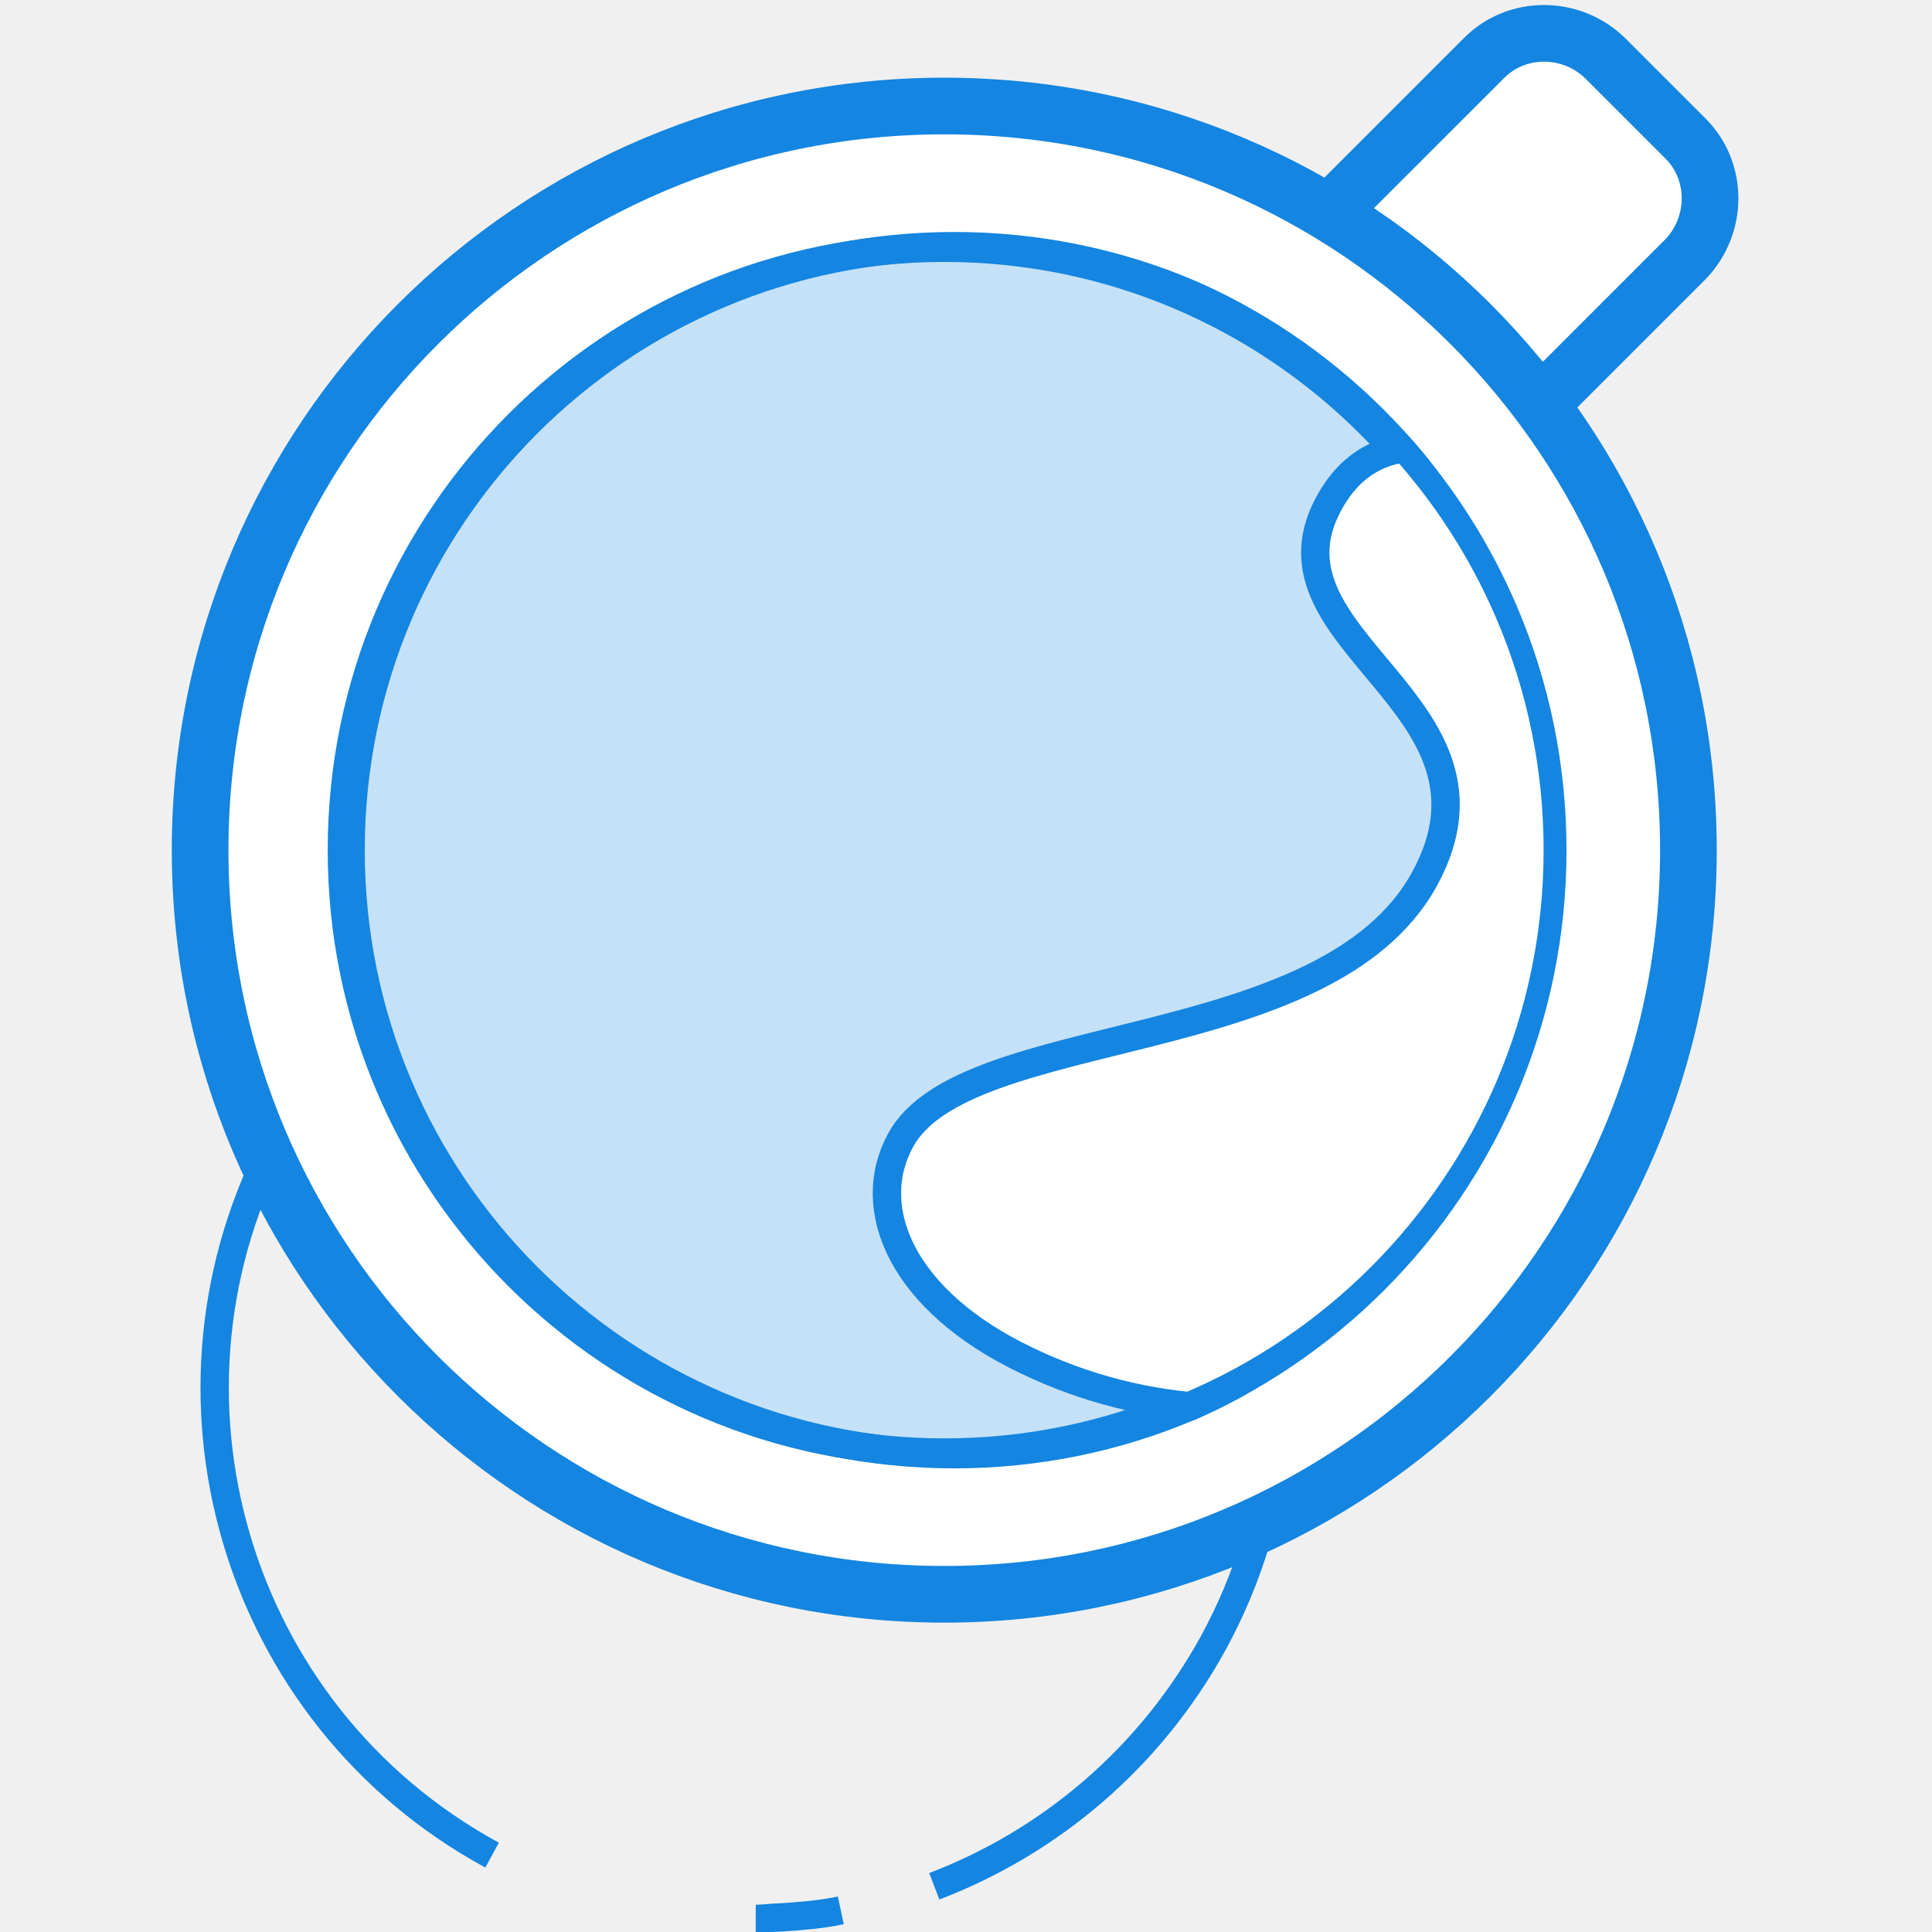
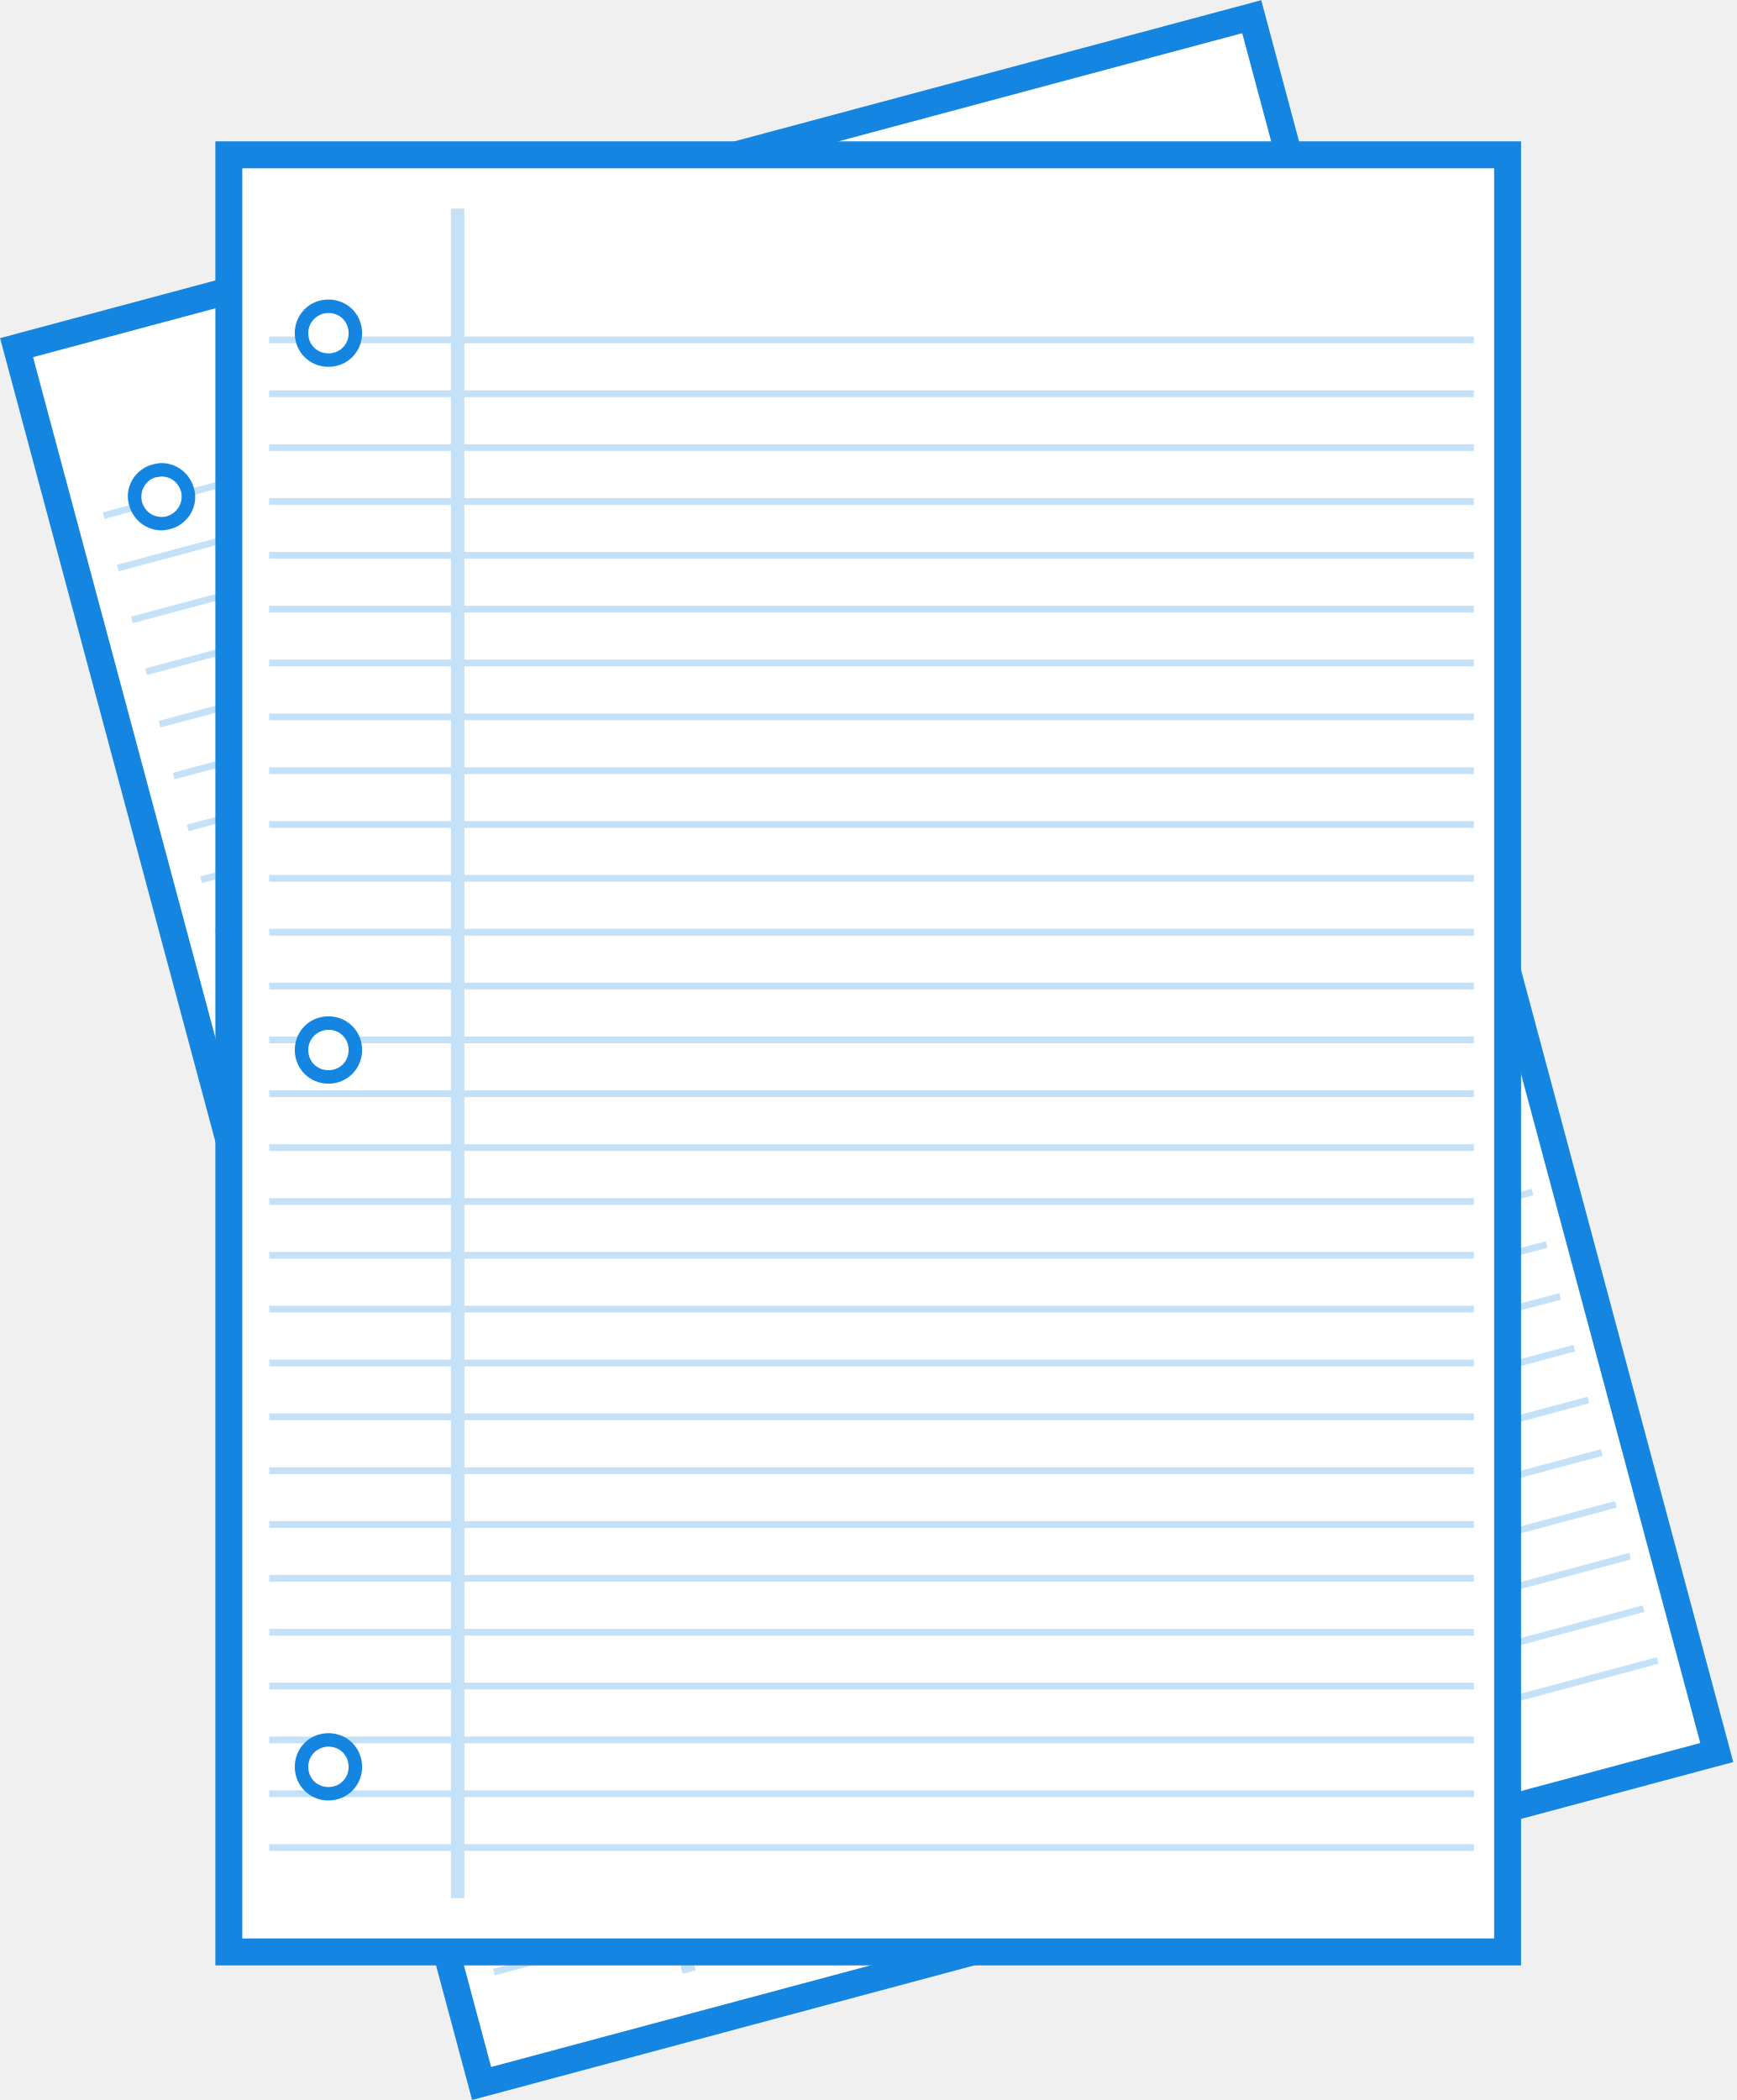
- <svg xmlns="http://www.w3.org/2000/svg" height="24" viewBox="0 0 24 24" width="24">
-   <mask id="a" fill="#fff">
-     <circle cx="44.3" cy="44.1" fill="#fff" fill-rule="evenodd" r="43.9" />
-   </mask>
-   <mask id="b" fill="#fff">
-     <circle cx="44.3" cy="44.1" fill="#fff" fill-rule="evenodd" r="43.9" />
-   </mask>
-   <mask id="c" fill="#fff">
-     <circle cx="44.3" cy="44.1" fill="#fff" fill-rule="evenodd" r="43.9" />
-   </mask>
-   <g fill="none" fill-rule="evenodd" stroke="#1485e0">
-     <path d="m10.445 23.731c-.247.053-.493.07-.74.088-.106 0-.211.018-.317.018" stroke-width=".352" />
-     <path d="m6.113 23.045c-3.205-1.743-4.384-5.758-2.641-8.962s5.758-4.384 8.962-2.641 4.384 5.758 2.641 8.962c-.792 1.444-2.042 2.483-3.469 3.028" stroke-width=".352" />
-     <path d="m20.939 3.219-1.99 1.99c-.405.405-1.074.405-1.497 0l-1.004-1.004c-.405-.405-.405-1.074 0-1.497l1.99-1.99c.405-.405 1.074-.405 1.497 0l1.004 1.004c.405.405.405 1.074 0 1.497z" fill="#fff" stroke-width=".704" />
-     <circle cx="11.73" cy="10.561" fill="#fff" r="9.244" stroke-width=".704" />
-     <circle cx="44.3" cy="44.1" fill="#c4e1f7" mask="url(#a)" r="42.5" stroke-width="2" transform="matrix(.1760734 0 0 .1760734 3.930014 2.796261)" />
-     <g fill="#fff" mask="url(#b)" stroke-width="2" transform="matrix(.1760734 0 0 .1760734 3.930014 2.796261)">
-       <path d="m31.4 4.7c-5.2 9.7 13.5 14.1 6.8 26.4-6.9 12.7-32.5 10.1-37 18.5-2.6 4.8.1 11.3 8.9 15.5 16.8 8.1 37.3 1.2 46.4-15.5 9.2-17 4.1-37.4-12.4-47.2-.1.1-8.7-5.2-12.7 2.3z" transform="translate(40 15)" />
+ <svg xmlns="http://www.w3.org/2000/svg" width="129px" height="156px" viewBox="0 0 129 156" version="1.1">
+   <defs />
+   <g id="Wireframes---Desktop" stroke="none" stroke-width="1" fill="none" fill-rule="evenodd">
+     <g id="Dash---My-Vault" transform="translate(-802, -301)">
+       <g id="Main-Section" transform="translate(576, 215)">
+         <g id="documents" transform="translate(227, 87)">
+           <g id="front_4_">
+             <rect id="base_7_" stroke="#1485E0" stroke-width="2" fill="#FFFFFF" transform="translate(63.38521, 77.00573) rotate(-14.99933) translate(-63.38521, -77.00573) " x="15.887" y="10.258" width="94.997" height="133.496" />
+             <g id="lines_3_" transform="translate(6.5, 14)" stroke="#C4E1F7">
+               <path d="M11.2,10.3 L43.7,131.5" id="XMLID_268_" />
+               <path d="M0.2,23.3 L86.65,0.15" id="XMLID_267_" stroke-width="0.5" />
+               <path d="M1.25,27.2 L87.7,4" id="XMLID_266_" stroke-width="0.5" />
+               <path d="M2.3,31.05 L88.75,7.9" id="XMLID_265_" stroke-width="0.5" />
+               <path d="M3.35,34.9 L89.8,11.75" id="XMLID_264_" stroke-width="0.5" />
+               <path d="M4.35,38.8 L90.8,15.6" id="XMLID_263_" stroke-width="0.5" />
+               <path d="M5.4,42.65 L91.85,19.5" id="XMLID_262_" stroke-width="0.5" />
+               <path d="M6.45,46.5 L92.9,23.35" id="XMLID_261_" stroke-width="0.5" />
+               <path d="M7.45,50.35 L93.9,27.2" id="XMLID_260_" stroke-width="0.5" />
+               <path d="M8.5,54.25 L94.95,31.05" id="XMLID_259_" stroke-width="0.5" />
+               <path d="M9.55,58.1 L96,34.95" id="XMLID_258_" stroke-width="0.5" />
+               <path d="M10.55,61.95 L97,38.8" id="XMLID_257_" stroke-width="0.5" />
+               <path d="M11.6,65.8 L98.05,42.65" id="XMLID_256_" stroke-width="0.5" />
+               <path d="M12.65,69.7 L99.1,46.5" id="XMLID_255_" stroke-width="0.5" />
+               <path d="M13.7,73.55 L100.15,50.4" id="XMLID_254_" stroke-width="0.5" />
+               <path d="M14.7,77.4 L101.15,54.25" id="XMLID_253_" stroke-width="0.5" />
+               <path d="M15.75,81.3 L102.2,58.1" id="XMLID_252_" stroke-width="0.5" />
+               <path d="M16.8,85.15 L103.25,62" id="XMLID_251_" stroke-width="0.5" />
+               <path d="M17.8,89 L104.25,65.85" id="XMLID_250_" stroke-width="0.5" />
+               <path d="M18.85,92.85 L105.3,69.7" id="XMLID_249_" stroke-width="0.5" />
+               <path d="M19.9,96.75 L106.35,73.55" id="XMLID_248_" stroke-width="0.5" />
+               <path d="M20.95,100.6 L107.4,77.45" id="XMLID_247_" stroke-width="0.5" />
+               <path d="M21.95,104.45 L108.4,81.3" id="XMLID_246_" stroke-width="0.5" />
+               <path d="M23,108.3 L109.45,85.15" id="XMLID_245_" stroke-width="0.5" />
+               <path d="M24.05,112.2 L110.5,89" id="XMLID_244_" stroke-width="0.5" />
+               <path d="M25.05,116.05 L111.5,92.9" id="XMLID_243_" stroke-width="0.5" />
+               <path d="M26.1,119.9 L112.55,96.75" id="XMLID_242_" stroke-width="0.5" />
+               <path d="M27.15,123.8 L113.6,100.6" id="XMLID_241_" stroke-width="0.5" />
+               <path d="M28.15,127.65 L114.6,104.5" id="XMLID_240_" stroke-width="0.5" />
+               <path d="M29.2,131.5 L115.65,108.35" id="XMLID_239_" stroke-width="0.5" />
+             </g>
+             <g id="holes_3_" transform="translate(8, 33)">
+               <g id="XMLID_238_" transform="translate(28, 103)">
+                 <path d="M2.55,4.8 C1.65,4.8 0.85,4.2 0.6,3.3 C0.3,2.25 0.95,1.15 2,0.85 C2.15,0.8 2.35,0.8 2.5,0.8 C3.4,0.8 4.2,1.4 4.45,2.3 C4.75,3.35 4.1,4.45 3.05,4.75 C2.9,4.75 2.75,4.8 2.55,4.8 L2.55,4.8 Z" id="XMLID_507_" fill="#FFFFFF" />
+                 <path d="M2.55,1.3 L2.55,1.3 C3.25,1.3 3.8,1.75 4,2.4 C4.2,3.2 3.75,4 2.95,4.25 C2.8,4.3 2.7,4.3 2.55,4.3 C1.85,4.3 1.3,3.85 1.1,3.2 C0.9,2.4 1.35,1.6 2.15,1.35 C2.3,1.3 2.45,1.3 2.55,1.3 L2.55,1.3 Z M2.55,0.3 C2.35,0.3 2.1,0.35 1.9,0.4 C0.55,0.75 -0.25,2.15 0.15,3.45 C0.45,4.55 1.45,5.3 2.55,5.3 C2.75,5.3 3,5.25 3.2,5.2 C4.55,4.85 5.35,3.45 4.95,2.15 C4.7,1 3.65,0.3 2.55,0.3 L2.55,0.3 L2.55,0.3 Z" id="XMLID_504_" fill="#1485E0" />
+               </g>
+               <g id="XMLID_237_" transform="translate(14, 51.5)">
+                 <path d="M2.8,4.85 C1.9,4.85 1.1,4.25 0.85,3.35 C0.7,2.85 0.8,2.3 1.05,1.85 C1.3,1.4 1.75,1.05 2.25,0.9 C2.4,0.85 2.6,0.85 2.75,0.85 C3.65,0.85 4.45,1.45 4.7,2.35 C4.85,2.85 4.75,3.4 4.5,3.85 C4.25,4.3 3.8,4.65 3.3,4.8 C3.15,4.85 2.95,4.85 2.8,4.85 L2.8,4.85 Z" id="XMLID_502_" fill="#FFFFFF" />
+                 <path d="M2.8,1.35 L2.8,1.35 C3.5,1.35 4.05,1.8 4.25,2.45 C4.35,2.85 4.3,3.25 4.1,3.6 C3.9,3.95 3.6,4.2 3.2,4.3 C3.05,4.35 2.95,4.35 2.8,4.35 C2.1,4.35 1.55,3.9 1.35,3.25 C1.25,2.85 1.3,2.45 1.5,2.1 C1.7,1.75 2,1.5 2.4,1.4 C2.55,1.35 2.65,1.35 2.8,1.35 L2.8,1.35 Z M2.8,0.35 C2.6,0.35 2.35,0.4 2.15,0.45 C0.8,0.8 5.71209746e-14,2.2 0.4,3.5 C0.7,4.6 1.7,5.35 2.8,5.35 C3,5.35 3.25,5.3 3.45,5.25 C4.8,4.9 5.6,3.5 5.2,2.2 C4.9,1.1 3.9,0.35 2.8,0.35 L2.8,0.35 L2.8,0.35 Z" id="XMLID_499_" fill="#1485E0" />
+               </g>
+               <g id="XMLID_236_">
+                 <path d="M3,4.9 C2.1,4.9 1.3,4.3 1.05,3.4 C0.75,2.35 1.4,1.25 2.45,0.95 C2.6,0.9 2.8,0.9 2.95,0.9 C3.85,0.9 4.65,1.5 4.9,2.4 C5.2,3.45 4.55,4.55 3.5,4.85 C3.35,4.9 3.2,4.9 3,4.9 L3,4.9 Z" id="XMLID_497_" fill="#FFFFFF" />
+                 <path d="M3,1.4 L3,1.4 C3.7,1.4 4.25,1.85 4.45,2.5 C4.65,3.3 4.2,4.1 3.4,4.35 C3.25,4.4 3.15,4.4 3,4.4 C2.3,4.4 1.75,3.95 1.55,3.3 C1.45,2.9 1.5,2.5 1.7,2.15 C1.9,1.8 2.2,1.55 2.6,1.45 C2.75,1.45 2.85,1.4 3,1.4 L3,1.4 Z M3,0.4 C2.8,0.4 2.55,0.45 2.35,0.5 C1,0.85 0.2,2.25 0.6,3.55 C0.9,4.65 1.9,5.4 3,5.4 C3.2,5.4 3.45,5.35 3.65,5.3 C5,4.95 5.8,3.55 5.4,2.25 C5.1,1.15 4.1,0.4 3,0.4 L3,0.4 L3,0.4 Z" id="XMLID_494_" fill="#1485E0" />
+               </g>
+             </g>
+           </g>
+           <g id="front_3_" transform="translate(16, 10.5)">
+             <rect id="base_6_" stroke="#1485E0" stroke-width="2" fill="#FFFFFF" x="0" y="0" width="95" height="133.5" />
+             <g id="lines_1_" transform="translate(3, 4)" stroke="#C4E1F7">
+               <path d="M14,0 L14,125.5" id="XMLID_235_" />
+               <path d="M0,9.75 L89.5,9.75" id="XMLID_234_" stroke-width="0.5" />
+               <path d="M0,13.75 L89.5,13.75" id="XMLID_233_" stroke-width="0.5" />
+               <path d="M0,17.75 L89.5,17.75" id="XMLID_232_" stroke-width="0.5" />
+               <path d="M0,21.75 L89.5,21.75" id="XMLID_231_" stroke-width="0.5" />
+               <path d="M0,25.75 L89.5,25.75" id="XMLID_230_" stroke-width="0.5" />
+               <path d="M0,29.75 L89.5,29.75" id="XMLID_229_" stroke-width="0.5" />
+               <path d="M0,33.75 L89.5,33.75" id="XMLID_228_" stroke-width="0.5" />
+               <path d="M0,37.75 L89.5,37.75" id="XMLID_227_" stroke-width="0.5" />
+               <path d="M0,41.75 L89.5,41.75" id="XMLID_226_" stroke-width="0.5" />
+               <path d="M0,45.75 L89.5,45.75" id="XMLID_225_" stroke-width="0.5" />
+               <path d="M0,49.75 L89.5,49.75" id="XMLID_224_" stroke-width="0.5" />
+               <path d="M0,53.75 L89.5,53.75" id="XMLID_223_" stroke-width="0.5" />
+               <path d="M0,57.75 L89.5,57.75" id="XMLID_222_" stroke-width="0.5" />
+               <path d="M0,61.75 L89.5,61.75" id="XMLID_221_" stroke-width="0.5" />
+               <path d="M0,65.75 L89.5,65.75" id="XMLID_220_" stroke-width="0.5" />
+               <path d="M0,69.75 L89.5,69.75" id="XMLID_219_" stroke-width="0.5" />
+               <path d="M0,73.75 L89.5,73.75" id="XMLID_218_" stroke-width="0.5" />
+               <path d="M0,77.75 L89.5,77.75" id="XMLID_217_" stroke-width="0.5" />
+               <path d="M0,81.75 L89.5,81.75" id="XMLID_216_" stroke-width="0.5" />
+               <path d="M0,85.75 L89.5,85.75" id="XMLID_215_" stroke-width="0.5" />
+               <path d="M0,89.75 L89.5,89.75" id="XMLID_214_" stroke-width="0.5" />
+               <path d="M0,93.75 L89.5,93.75" id="XMLID_213_" stroke-width="0.5" />
+               <path d="M0,97.75 L89.5,97.75" id="XMLID_212_" stroke-width="0.5" />
+               <path d="M0,101.75 L89.5,101.75" id="XMLID_211_" stroke-width="0.5" />
+               <path d="M0,105.75 L89.5,105.75" id="XMLID_210_" stroke-width="0.5" />
+               <path d="M0,109.75 L89.5,109.75" id="XMLID_209_" stroke-width="0.5" />
+               <path d="M0,113.75 L89.5,113.75" id="XMLID_208_" stroke-width="0.5" />
+               <path d="M0,117.75 L89.5,117.75" id="XMLID_207_" stroke-width="0.5" />
+               <path d="M0,121.75 L89.5,121.75" id="XMLID_206_" stroke-width="0.5" />
+             </g>
+             <g id="holes_1_" transform="translate(4.5, 10.5)">
+               <g id="XMLID_205_" transform="translate(0, 106.5)">
+                 <path d="M2.9,4.75 C1.8,4.75 0.9,3.85 0.9,2.75 C0.9,1.65 1.8,0.75 2.9,0.75 C4,0.75 4.9,1.65 4.9,2.75 C4.9,3.85 4.05,4.75 2.9,4.75 L2.9,4.75 Z" id="XMLID_525_" fill="#FFFFFF" />
+                 <path d="M2.9,1.25 C3.75,1.25 4.4,1.9 4.4,2.75 C4.4,3.6 3.75,4.25 2.9,4.25 C2.05,4.25 1.4,3.6 1.4,2.75 C1.4,1.9 2.1,1.25 2.9,1.25 L2.9,1.25 Z M2.9,0.25 C1.5,0.25 0.4,1.35 0.4,2.75 C0.4,4.15 1.5,5.25 2.9,5.25 C4.3,5.25 5.4,4.15 5.4,2.75 C5.4,1.35 4.3,0.25 2.9,0.25 L2.9,0.25 L2.9,0.25 Z" id="XMLID_490_" fill="#1485E0" />
+               </g>
+               <g id="XMLID_204_" transform="translate(0, 53.5)">
+                 <path d="M2.9,4.5 C1.8,4.5 0.9,3.6 0.9,2.5 C0.9,1.4 1.8,0.5 2.9,0.5 C4,0.5 4.9,1.4 4.9,2.5 C4.9,3.6 4.05,4.5 2.9,4.5 L2.9,4.5 Z" id="XMLID_531_" fill="#FFFFFF" />
+                 <path d="M2.9,1 C3.75,1 4.4,1.65 4.4,2.5 C4.4,3.35 3.75,4 2.9,4 C2.05,4 1.4,3.35 1.4,2.5 C1.4,1.65 2.1,1 2.9,1 L2.9,1 Z M2.9,0 C1.5,0 0.4,1.1 0.4,2.5 C0.4,3.9 1.5,5 2.9,5 C4.3,5 5.4,3.9 5.4,2.5 C5.4,1.1 4.3,0 2.9,0 L2.9,0 L2.9,0 Z" id="XMLID_526_" fill="#1485E0" />
+               </g>
+               <g id="XMLID_203_">
+                 <path d="M2.9,4.75 C1.8,4.75 0.9,3.85 0.9,2.75 C0.9,1.65 1.8,0.75 2.9,0.75 C4,0.75 4.9,1.65 4.9,2.75 C4.9,3.85 4.05,4.75 2.9,4.75 L2.9,4.75 Z" id="XMLID_549_" fill="#FFFFFF" />
+                 <path d="M2.9,1.25 C3.75,1.25 4.4,1.9 4.4,2.75 C4.4,3.6 3.75,4.25 2.9,4.25 C2.05,4.25 1.4,3.6 1.4,2.75 C1.4,1.9 2.1,1.25 2.9,1.25 L2.9,1.25 Z M2.9,0.25 C1.5,0.25 0.4,1.35 0.4,2.75 C0.4,4.15 1.5,5.25 2.9,5.25 C4.3,5.25 5.4,4.15 5.4,2.75 C5.4,1.35 4.3,0.25 2.9,0.25 L2.9,0.25 L2.9,0.25 Z" id="XMLID_532_" fill="#1485E0" />
+               </g>
+             </g>
+           </g>
+         </g>
+       </g>
    </g>
-     <circle cx="45" cy="44.1" mask="url(#c)" r="42.6" stroke-width="2.03" transform="matrix(.1760734 0 0 .1760734 3.930014 2.796261)" />
  </g>
</svg>
